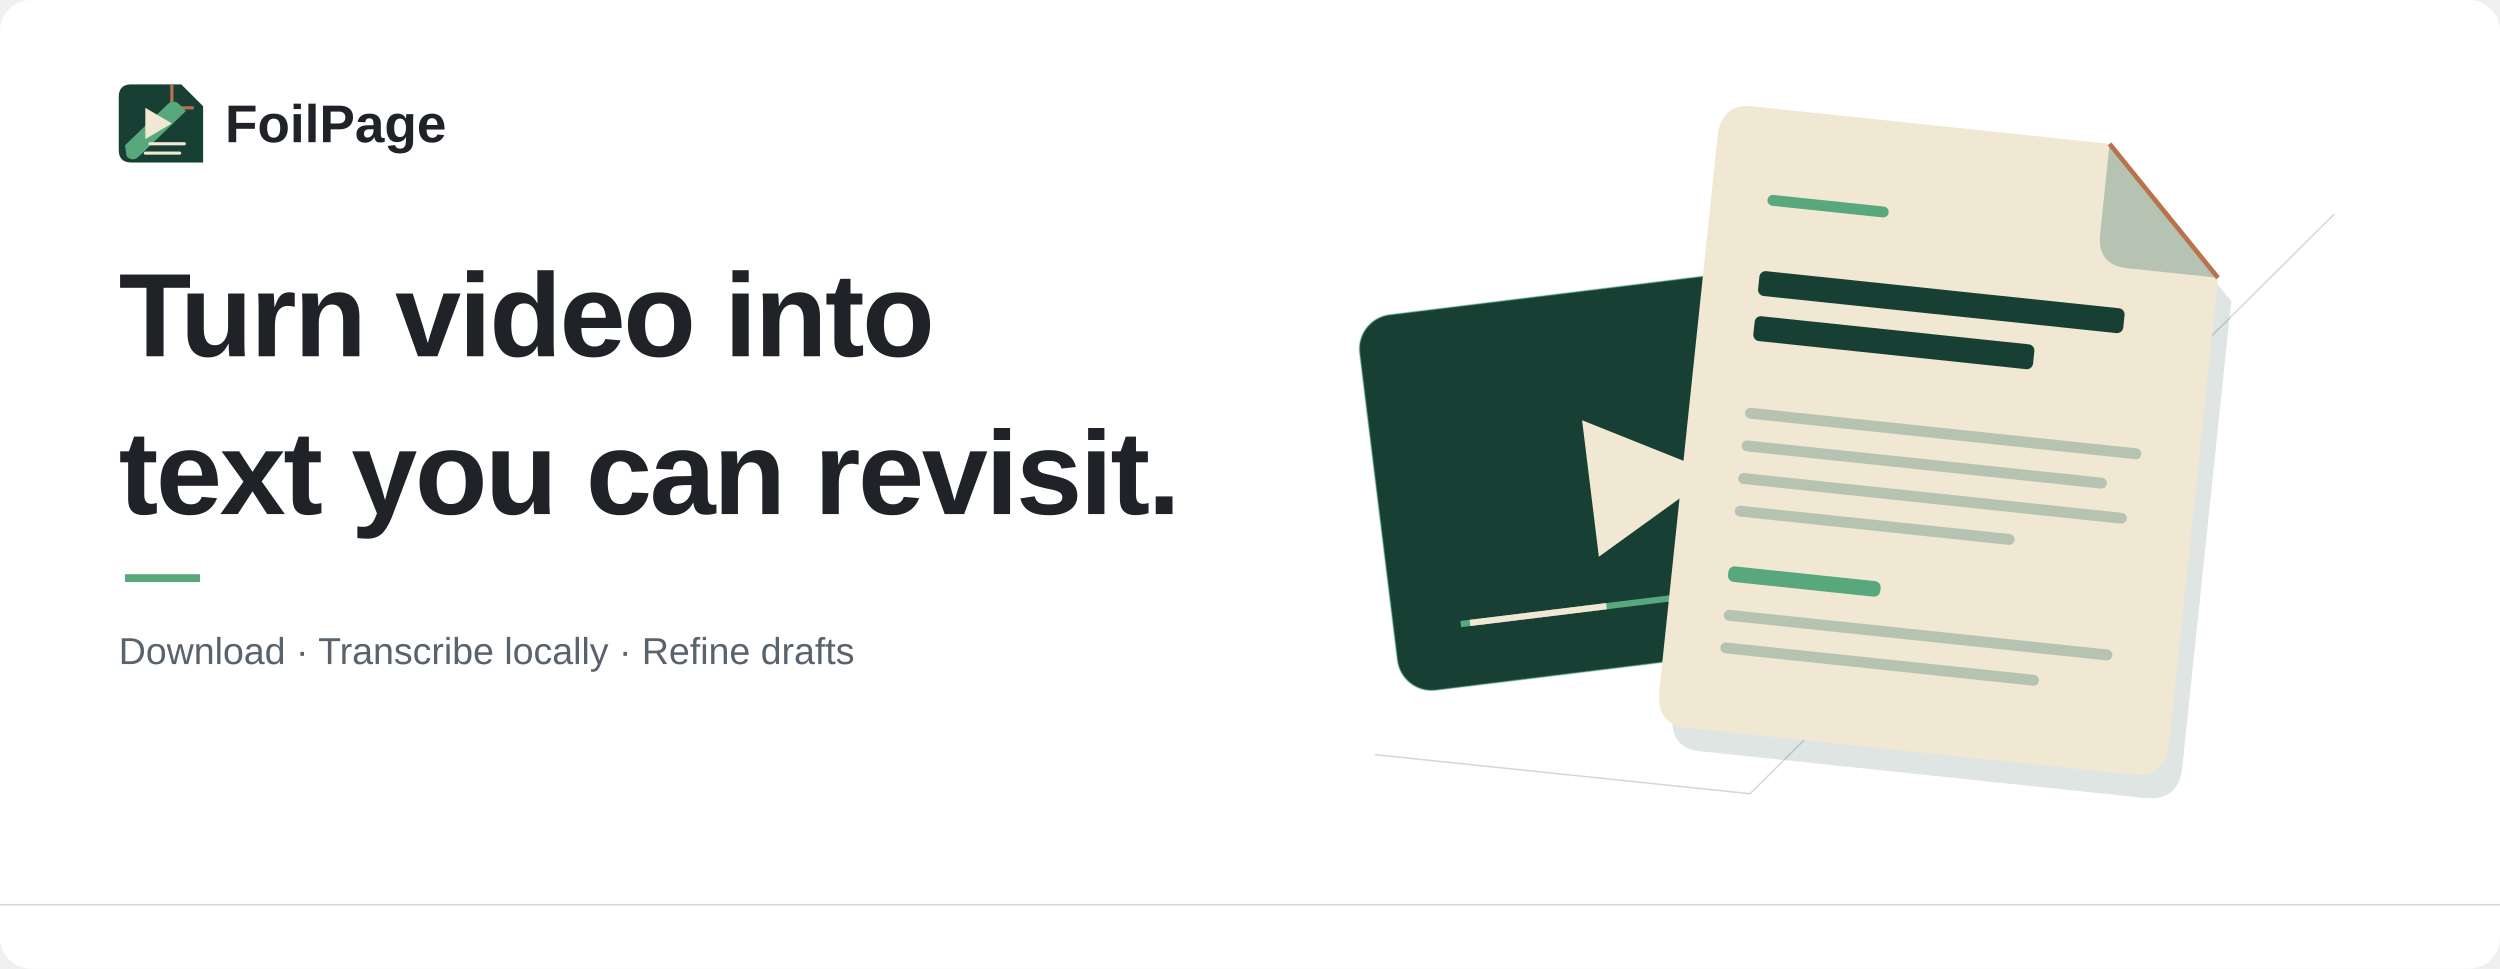
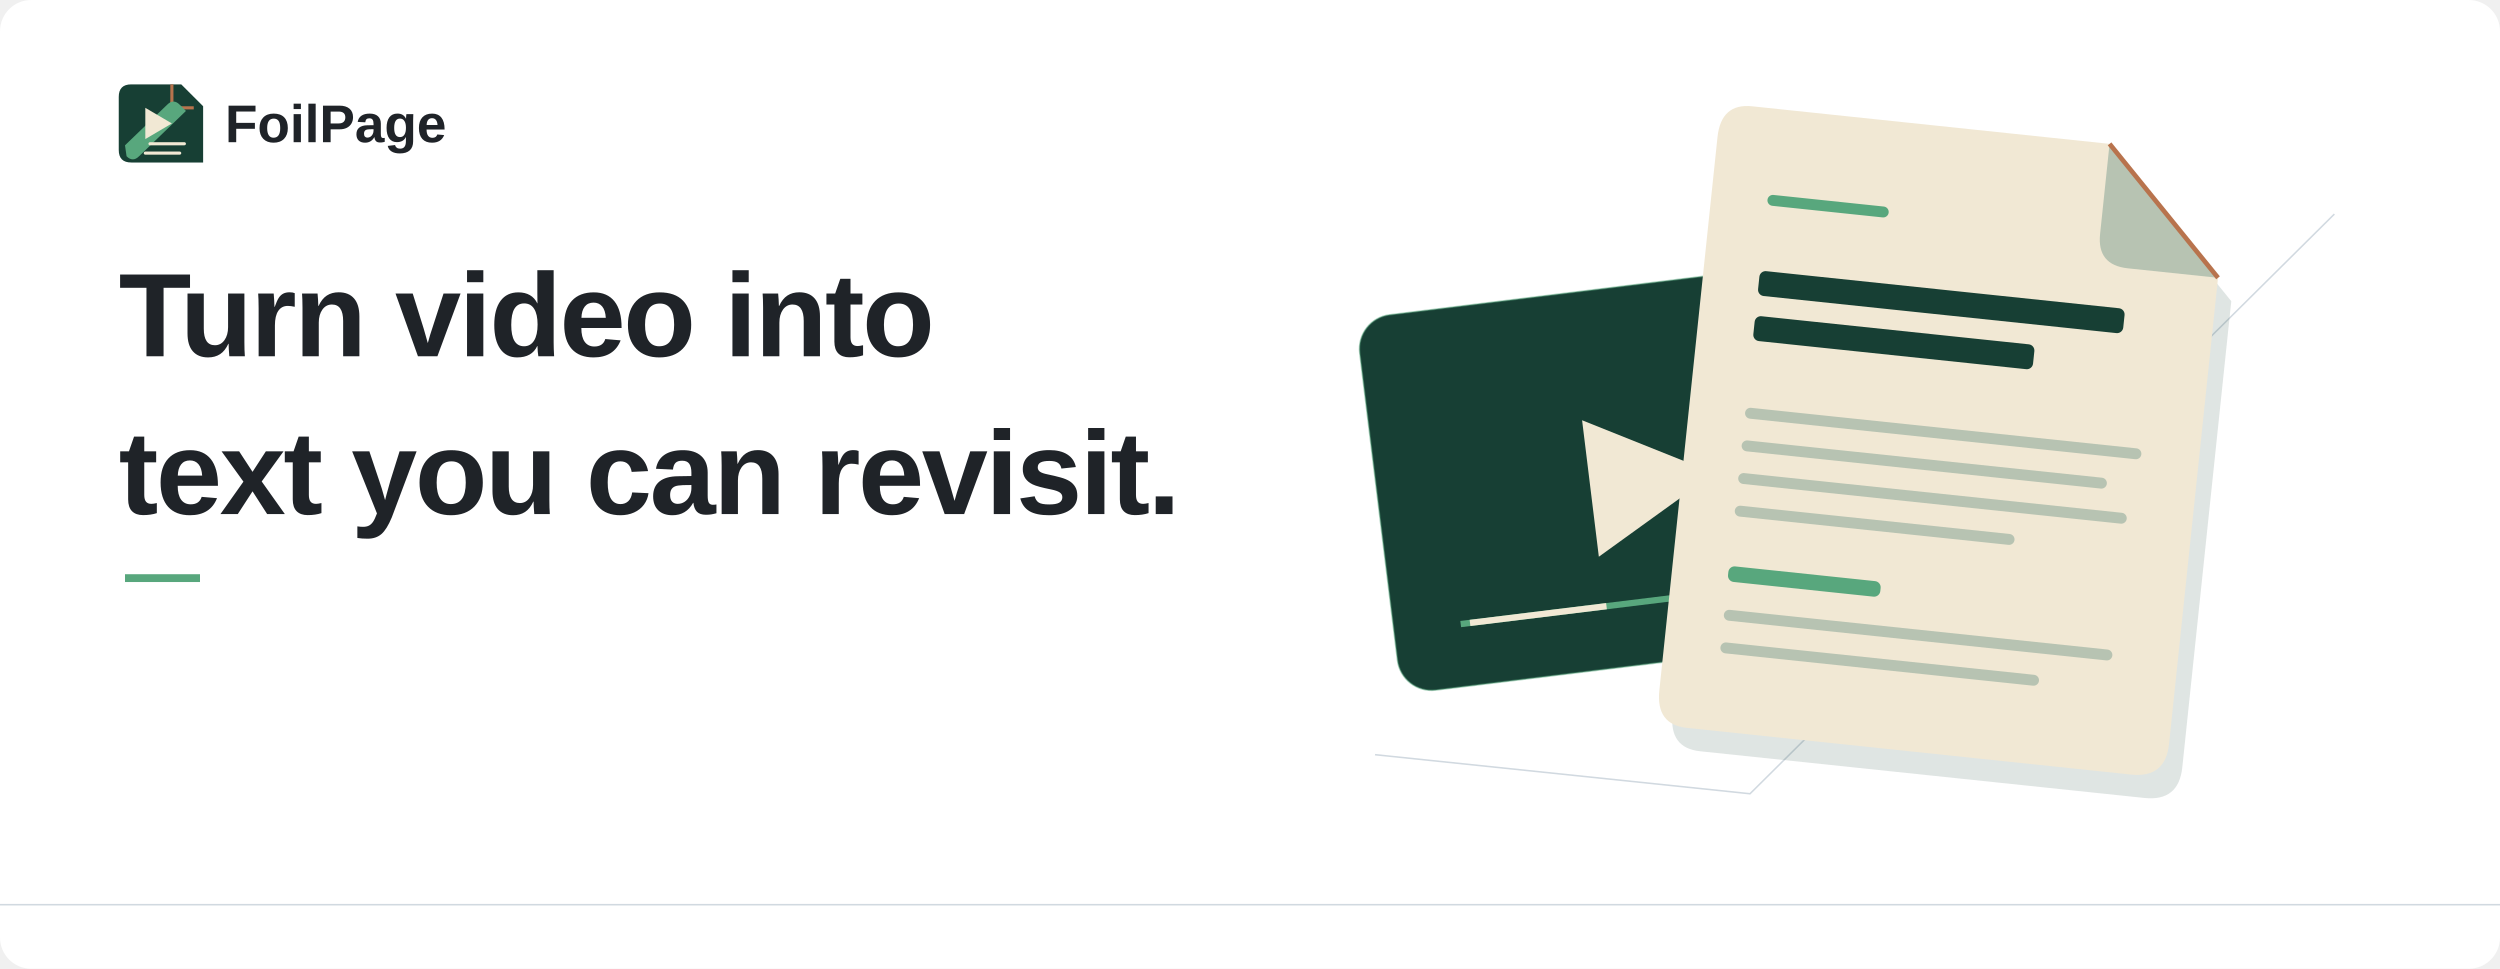
<svg xmlns="http://www.w3.org/2000/svg" width="1600" height="620" viewBox="0 0 1600 620" role="img">
  <rect width="1600" height="620" rx="20" fill="#ffffff" />
  <path d="M0 579H1600" stroke="#d1d9e0" />
  <g transform="translate(76 54)">
    <path d="M8 0h32l14 14v36H8q-8 0-8-8V8q0-8 8-8Z" fill="#173f34" />
    <path d="M34 0v12q0 3 3 3h11" fill="none" stroke="#b8734d" stroke-width="2" />
    <path d="M4 39 31 13q4-4 8 0l4 4-30 29q-4 4-8 0Z" fill="#58a77d" />
    <path d="m17 15 17 10-17 10Z" fill="#f1e8d4" />
    <path d="M20 38h22M17 44h22" stroke="#f1e8d4" stroke-width="2" stroke-linecap="round" />
  </g>
  <text x="144" y="91" fill="#1f2328" font-family="Arial, Segoe UI, sans-serif" font-size="34" font-weight="650">FoilPage</text>
  <text x="76" y="228" fill="#1f2328" font-family="Arial, Segoe UI, sans-serif" font-size="76" font-weight="700" letter-spacing="-1.5">Turn video into</text>
  <text x="76" y="329" fill="#1f2328" font-family="Arial, Segoe UI, sans-serif" font-size="76" font-weight="700" letter-spacing="-1.5">text you can revisit.</text>
  <path d="M80 370h48" stroke="#58a77d" stroke-width="5" />
-   <text x="76" y="425" fill="#59636e" font-family="Arial, Segoe UI, sans-serif" font-size="24">Download · Transcribe locally · Refine drafts</text>
  <g transform="translate(870 62)">
    <path d="M10 421 250 446 624 75" fill="none" stroke="#d1d9e0" stroke-width="1" />
    <g transform="rotate(-7 195 265)">
      <rect x="14" y="119" width="355" height="242" rx="22" fill="#173f34" stroke="#58a77d" stroke-opacity=".48" />
      <path d="m150 201 80 44-80 44Z" fill="#f1e8d4" />
      <path d="M57 321h269" stroke="#58a77d" stroke-width="4" />
      <path d="M63 321h88" stroke="#f1e8d4" stroke-width="4" />
    </g>
    <g transform="translate(210 20) rotate(6 164 197)">
      <path d="M20 0H250l78 78v300q0 22-22 22H20q-20 0-20-22V22Q0 0 20 0Z" fill="#173f34" opacity=".14" transform="translate(10 14)" />
      <path d="M20 0H250l78 78v300q0 22-22 22H20q-20 0-20-22V22Q0 0 20 0Z" fill="#f1e8d4" />
      <path d="M250 0v58q0 20 20 20h58" fill="#b7c3b2" />
      <path d="M250 0 328 78" stroke="#b8734d" stroke-width="3" />
      <rect x="36" y="55" width="78" height="7" rx="3.5" fill="#58a77d" />
      <rect x="36" y="104" width="235" height="16" rx="4" fill="#173f34" />
      <rect x="36" y="133" width="180" height="16" rx="4" fill="#173f34" />
      <g fill="#b7c3b2">
        <rect x="36" y="192" width="255" height="7" rx="3.5" />
        <rect x="36" y="213" width="235" height="7" rx="3.5" />
        <rect x="36" y="234" width="250" height="7" rx="3.5" />
        <rect x="36" y="255" width="180" height="7" rx="3.5" />
      </g>
      <rect x="36" y="294" width="98" height="10" rx="4" fill="#58a77d" />
      <g fill="#b7c3b2">
        <rect x="36" y="322" width="250" height="7" rx="3.5" />
        <rect x="36" y="343" width="205" height="7" rx="3.5" />
      </g>
    </g>
  </g>
</svg>
